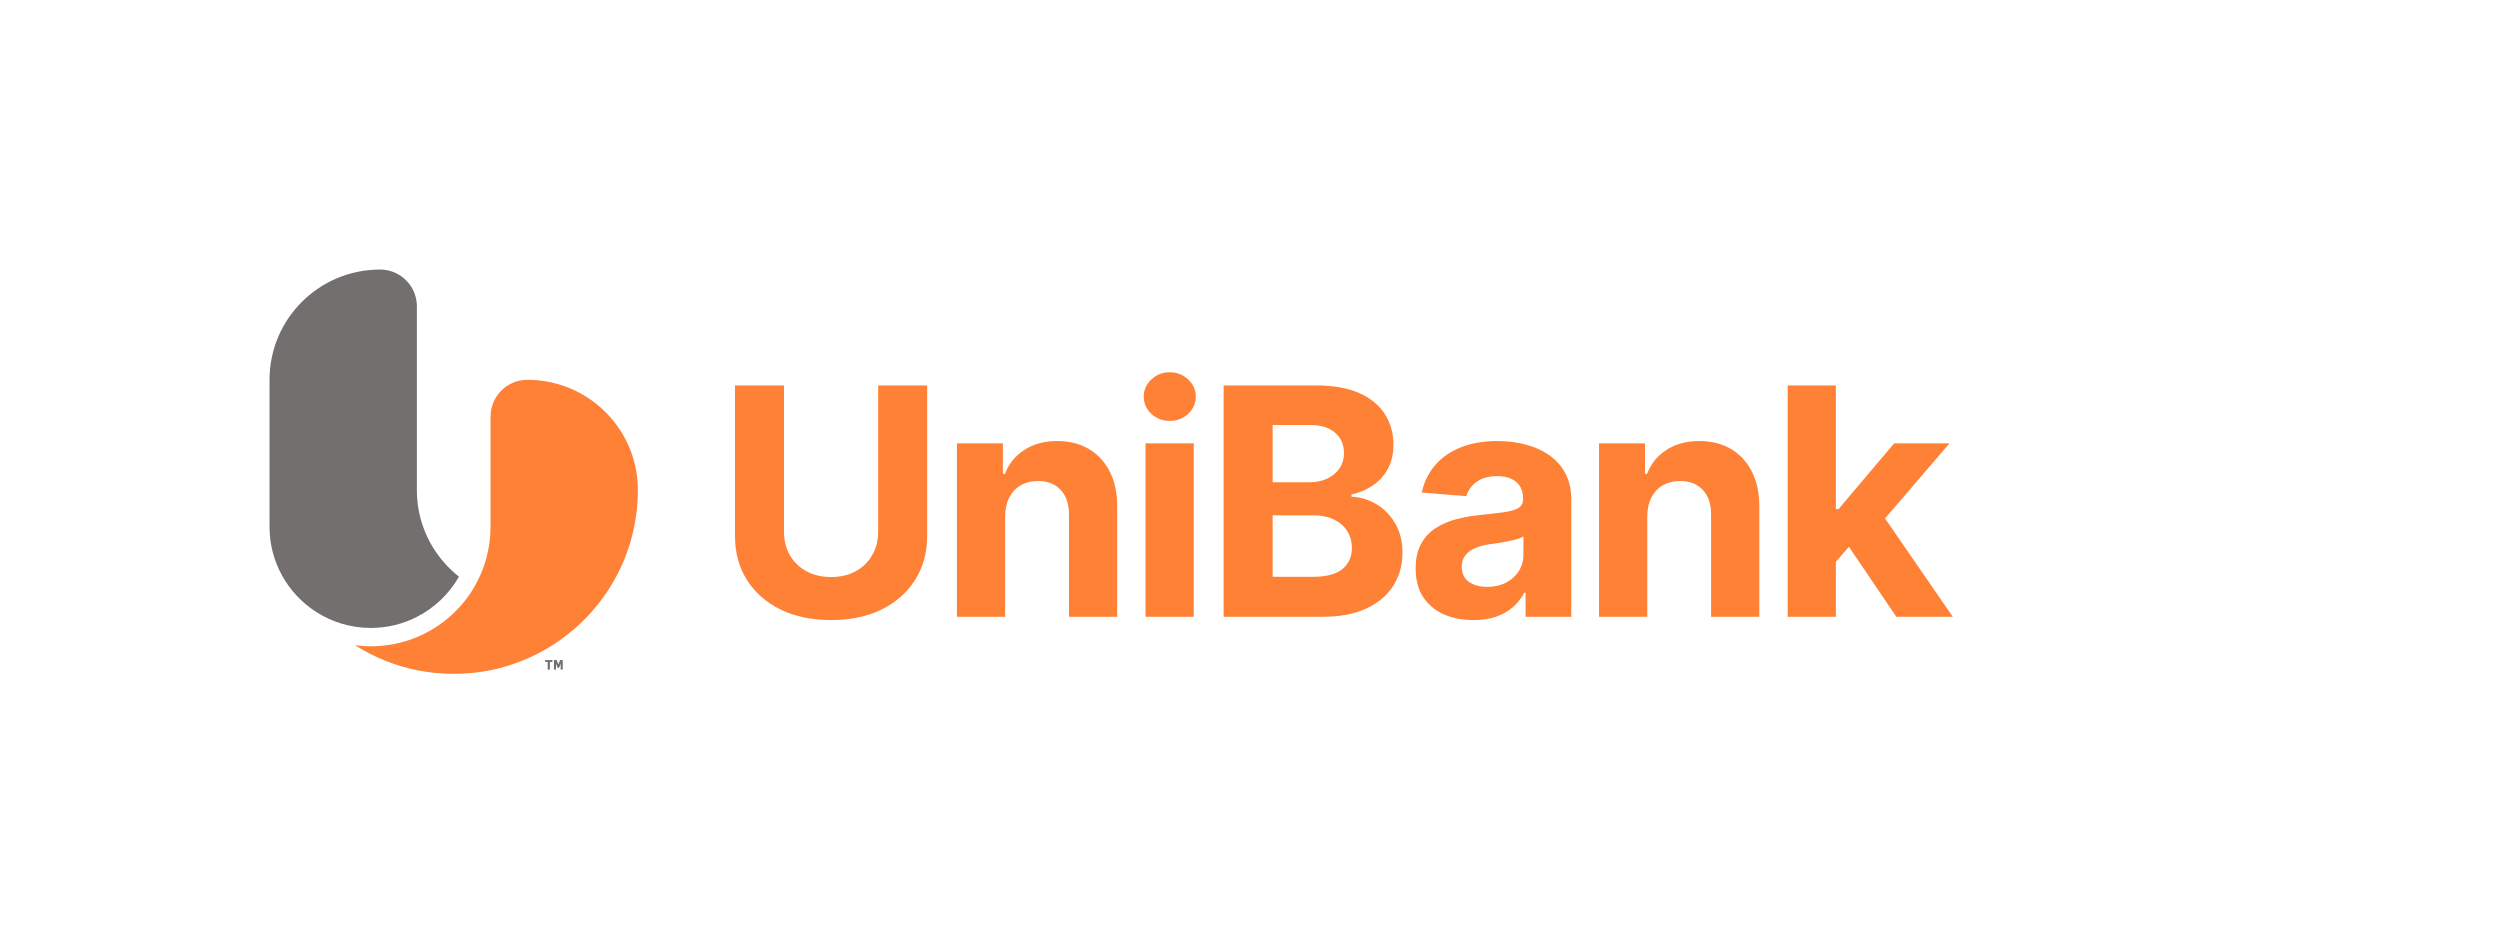
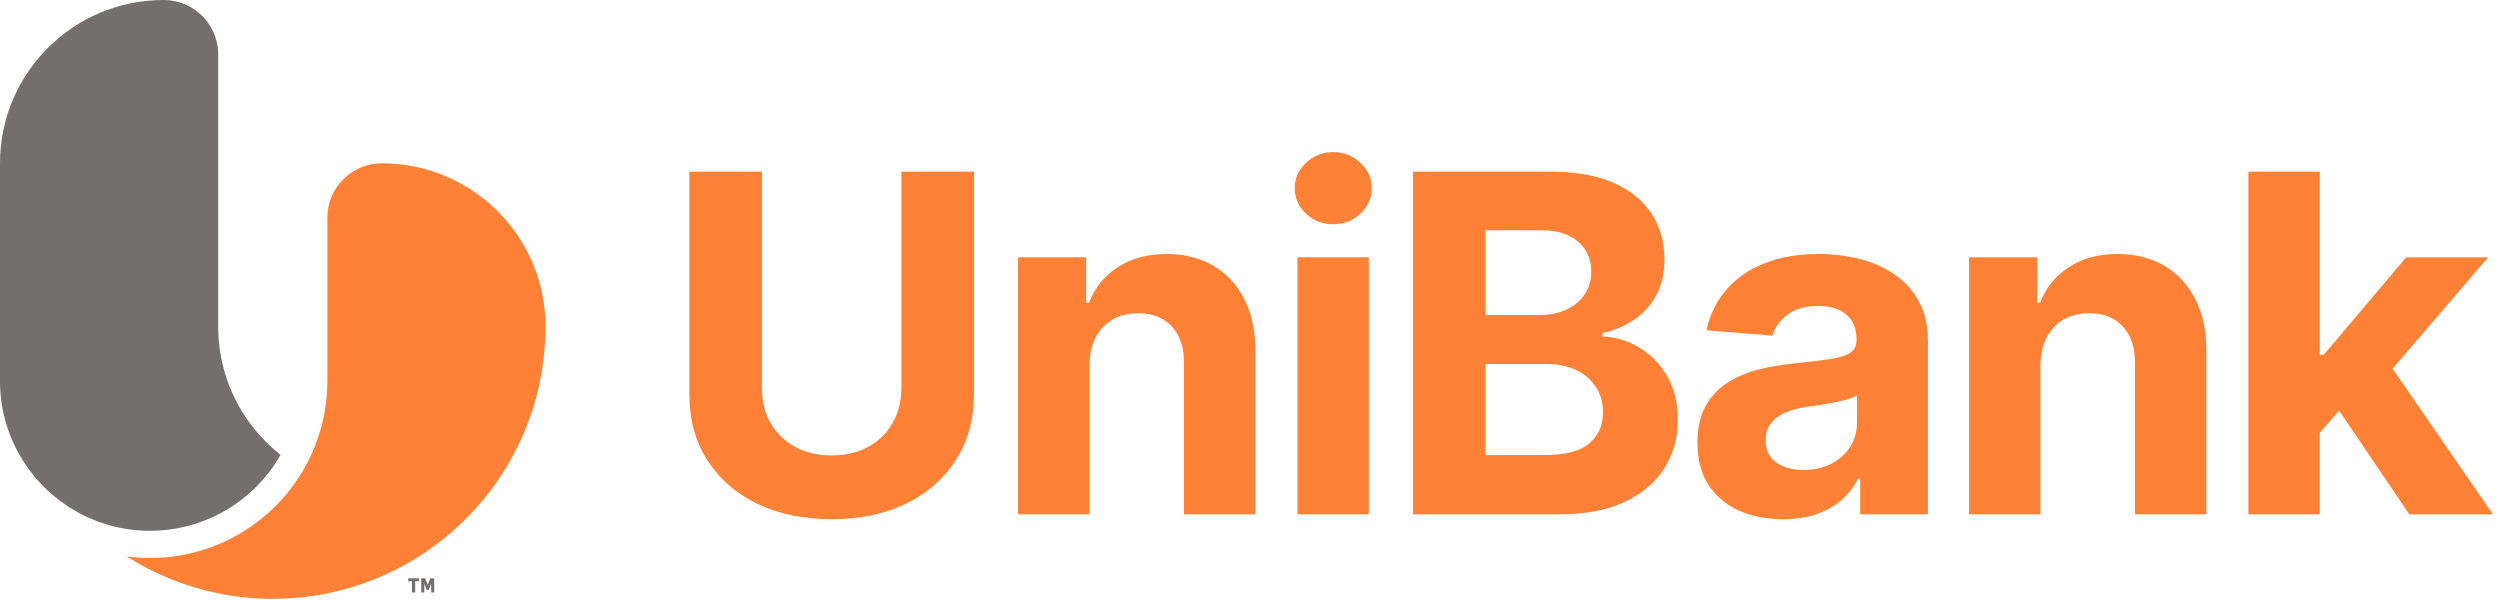
- <svg xmlns="http://www.w3.org/2000/svg" width="106" height="40" viewBox="0 0 106 40" fill="none">
-   <path d="M22.361 16.104C21.499 16.104 20.799 16.802 20.799 17.662V22.337C20.799 23.265 20.548 24.134 20.113 24.883C19.56 25.832 18.703 26.587 17.676 27.014C17.076 27.265 16.417 27.403 15.724 27.403C15.498 27.403 15.273 27.387 15.052 27.358C15.843 27.858 16.728 28.223 17.675 28.416C18.181 28.518 18.703 28.571 19.238 28.571C19.773 28.571 20.294 28.518 20.798 28.416C24.363 27.693 27.046 24.549 27.046 20.779C27.046 18.196 24.948 16.104 22.36 16.104" fill="#FF8136" />
-   <path d="M18.862 23.887C18.123 23.062 17.675 21.973 17.675 20.779V12.987C17.675 12.28 17.205 11.685 16.559 11.493C16.517 11.48 16.472 11.47 16.428 11.46C16.327 11.439 16.222 11.429 16.114 11.429C13.526 11.429 11.428 13.522 11.428 16.104V22.338C11.428 23.839 12.204 25.162 13.375 25.927C14.049 26.367 14.855 26.625 15.723 26.625C16.427 26.625 17.089 26.455 17.675 26.156C18.424 25.774 19.046 25.179 19.46 24.451C19.243 24.28 19.043 24.092 18.862 23.886" fill="#726F6E" />
-   <path d="M23.222 28.067H23.115V27.986H23.422V28.067H23.315V28.39H23.222V28.067ZM23.49 27.986H23.603L23.675 28.174L23.746 27.986H23.86V28.39H23.773V28.137L23.704 28.316H23.642L23.575 28.138V28.39H23.488V27.986H23.49Z" fill="#726F6E" />
-   <path d="M37.234 16.343H39.312V22.713C39.312 23.429 39.141 24.055 38.798 24.591C38.459 25.127 37.984 25.546 37.373 25.846C36.762 26.143 36.05 26.291 35.237 26.291C34.421 26.291 33.708 26.143 33.097 25.846C32.486 25.546 32.011 25.127 31.671 24.591C31.332 24.055 31.163 23.429 31.163 22.713V16.343H33.241V22.536C33.241 22.91 33.322 23.242 33.485 23.532C33.652 23.823 33.885 24.051 34.186 24.217C34.487 24.383 34.837 24.466 35.237 24.466C35.64 24.466 35.991 24.383 36.288 24.217C36.589 24.051 36.821 23.823 36.984 23.532C37.15 23.242 37.234 22.91 37.234 22.536V16.343Z" fill="#FF8136" />
-   <path d="M42.618 21.899V26.152H40.574V18.796H42.522V20.094H42.608C42.772 19.666 43.045 19.327 43.429 19.078C43.813 18.826 44.279 18.7 44.826 18.7C45.337 18.7 45.784 18.812 46.165 19.035C46.545 19.259 46.841 19.578 47.053 19.993C47.264 20.405 47.369 20.897 47.369 21.468V26.152H45.325V21.832C45.328 21.382 45.213 21.031 44.979 20.779C44.746 20.523 44.424 20.395 44.015 20.395C43.739 20.395 43.496 20.454 43.285 20.573C43.077 20.691 42.914 20.863 42.796 21.09C42.68 21.313 42.621 21.583 42.618 21.899Z" fill="#FF8136" />
-   <path d="M48.571 26.152V18.796H50.615V26.152H48.571ZM49.598 17.847C49.294 17.847 49.033 17.747 48.816 17.546C48.601 17.341 48.494 17.097 48.494 16.813C48.494 16.532 48.601 16.291 48.816 16.09C49.033 15.885 49.294 15.783 49.598 15.783C49.902 15.783 50.161 15.885 50.376 16.09C50.593 16.291 50.702 16.532 50.702 16.813C50.702 17.097 50.593 17.341 50.376 17.546C50.161 17.747 49.902 17.847 49.598 17.847Z" fill="#FF8136" />
-   <path d="M51.882 26.152V16.343H55.818C56.541 16.343 57.144 16.451 57.627 16.664C58.11 16.878 58.473 17.175 58.716 17.555C58.959 17.932 59.081 18.366 59.081 18.858C59.081 19.241 59.004 19.578 58.851 19.869C58.697 20.156 58.486 20.392 58.217 20.577C57.952 20.759 57.648 20.889 57.305 20.965V21.061C57.68 21.077 58.03 21.183 58.356 21.377C58.686 21.572 58.953 21.845 59.158 22.196C59.362 22.544 59.465 22.959 59.465 23.442C59.465 23.962 59.335 24.427 59.076 24.835C58.82 25.241 58.441 25.562 57.939 25.798C57.436 26.034 56.817 26.152 56.081 26.152H51.882ZM53.96 24.457H55.654C56.233 24.457 56.656 24.347 56.921 24.126C57.187 23.903 57.32 23.606 57.32 23.236C57.32 22.964 57.254 22.725 57.123 22.517C56.992 22.31 56.804 22.147 56.561 22.029C56.321 21.91 56.035 21.851 55.702 21.851H53.96V24.457ZM53.96 20.448H55.501C55.785 20.448 56.038 20.399 56.259 20.3C56.483 20.197 56.659 20.054 56.787 19.869C56.918 19.683 56.984 19.462 56.984 19.203C56.984 18.848 56.857 18.563 56.605 18.346C56.355 18.128 56 18.02 55.539 18.02H53.96V20.448Z" fill="#FF8136" />
-   <path d="M62.471 26.291C62.001 26.291 61.582 26.21 61.214 26.047C60.846 25.881 60.555 25.637 60.34 25.314C60.129 24.988 60.024 24.583 60.024 24.098C60.024 23.689 60.099 23.346 60.249 23.068C60.4 22.79 60.604 22.567 60.864 22.397C61.123 22.228 61.417 22.101 61.746 22.014C62.079 21.928 62.428 21.867 62.793 21.832C63.221 21.788 63.567 21.746 63.829 21.708C64.092 21.666 64.282 21.605 64.4 21.526C64.519 21.446 64.578 21.328 64.578 21.171V21.143C64.578 20.839 64.482 20.605 64.29 20.439C64.101 20.273 63.833 20.189 63.484 20.189C63.116 20.189 62.823 20.271 62.606 20.434C62.388 20.593 62.244 20.794 62.174 21.037L60.283 20.884C60.379 20.437 60.568 20.051 60.849 19.725C61.131 19.396 61.494 19.144 61.938 18.968C62.386 18.789 62.905 18.7 63.493 18.7C63.903 18.7 64.295 18.748 64.669 18.844C65.047 18.939 65.381 19.088 65.672 19.289C65.967 19.49 66.199 19.749 66.368 20.065C66.538 20.378 66.623 20.753 66.623 21.191V26.152H64.684V25.132H64.626C64.508 25.362 64.349 25.565 64.151 25.74C63.953 25.913 63.714 26.049 63.436 26.148C63.157 26.243 62.836 26.291 62.471 26.291ZM63.057 24.883C63.358 24.883 63.623 24.824 63.853 24.706C64.084 24.585 64.264 24.422 64.396 24.217C64.527 24.013 64.593 23.782 64.593 23.523V22.742C64.528 22.784 64.441 22.822 64.329 22.857C64.22 22.889 64.097 22.919 63.959 22.948C63.821 22.974 63.684 22.998 63.546 23.02C63.409 23.039 63.284 23.057 63.172 23.073C62.932 23.108 62.722 23.164 62.543 23.24C62.364 23.317 62.225 23.421 62.126 23.552C62.026 23.679 61.977 23.839 61.977 24.031C61.977 24.308 62.078 24.521 62.279 24.668C62.484 24.811 62.743 24.883 63.057 24.883Z" fill="#FF8136" />
-   <path d="M69.844 21.899V26.152H67.799V18.796H69.748V20.094H69.834C69.997 19.666 70.271 19.327 70.655 19.078C71.039 18.826 71.504 18.7 72.051 18.7C72.563 18.7 73.01 18.812 73.39 19.035C73.771 19.259 74.067 19.578 74.278 19.993C74.489 20.405 74.595 20.897 74.595 21.468V26.152H72.55V21.832C72.554 21.382 72.438 21.031 72.205 20.779C71.971 20.523 71.65 20.395 71.24 20.395C70.965 20.395 70.722 20.454 70.511 20.573C70.303 20.691 70.14 20.863 70.021 21.09C69.906 21.313 69.847 21.583 69.844 21.899Z" fill="#FF8136" />
-   <path d="M77.649 24.035L77.654 21.588H77.952L80.313 18.796H82.66L79.487 22.493H79.003L77.649 24.035ZM75.797 26.152V16.343H77.841V26.152H75.797ZM80.404 26.152L78.235 22.948L79.598 21.507L82.799 26.152H80.404Z" fill="#FF8136" />
+ <svg xmlns="http://www.w3.org/2000/svg" width="125" height="30" viewBox="0 0 125 30" fill="none">
+   <path d="M19.094 8.165C17.588 8.165 16.367 9.384 16.367 10.887V19.052C16.367 20.673 15.928 22.19 15.168 23.497C14.201 25.156 12.705 26.475 10.912 27.22C9.863 27.658 8.712 27.899 7.502 27.899C7.107 27.899 6.714 27.872 6.329 27.821C7.709 28.695 9.255 29.332 10.91 29.669C11.793 29.847 12.705 29.94 13.639 29.94C14.574 29.94 15.483 29.847 16.365 29.669C22.591 28.407 27.276 22.916 27.276 16.331C27.276 11.819 23.613 8.165 19.092 8.165" fill="#FF8136" />
+   <path d="M12.982 21.758C11.692 20.317 10.91 18.416 10.91 16.331V2.722C10.91 1.488 10.089 0.447 8.961 0.112C8.887 0.089 8.809 0.072 8.731 0.055C8.555 0.019 8.372 0 8.184 0C3.664 0 0 3.656 0 8.166V19.053C0 21.675 1.354 23.985 3.4 25.322C4.577 26.091 5.985 26.54 7.5 26.54C8.729 26.54 9.886 26.244 10.91 25.721C12.218 25.054 13.305 24.015 14.027 22.744C13.649 22.446 13.299 22.116 12.982 21.756" fill="#726F6E" />
+   <path d="M20.597 29.06H20.41V28.918H20.946V29.06H20.76V29.623H20.597V29.06ZM21.066 28.918H21.263L21.389 29.245L21.512 28.918H21.711V29.623H21.559V29.181L21.44 29.494H21.332L21.214 29.183V29.623H21.062V28.918H21.066Z" fill="#726F6E" />
+   <path d="M45.069 8.584H48.698V19.709C48.698 20.958 48.399 22.051 47.801 22.988C47.209 23.925 46.379 24.655 45.312 25.18C44.245 25.698 43.001 25.958 41.582 25.958C40.157 25.958 38.911 25.698 37.843 25.18C36.776 24.655 35.946 23.925 35.354 22.988C34.762 22.051 34.466 20.958 34.466 19.709V8.584H38.095V19.4C38.095 20.052 38.237 20.632 38.523 21.14C38.813 21.647 39.221 22.046 39.746 22.336C40.272 22.626 40.883 22.771 41.582 22.771C42.286 22.771 42.898 22.626 43.417 22.336C43.943 22.046 44.348 21.647 44.633 21.14C44.923 20.632 45.069 20.052 45.069 19.4V8.584Z" fill="#FF8136" />
+   <path d="M54.473 18.287V25.715H50.902V12.867H54.305V15.134H54.456C54.741 14.387 55.218 13.796 55.889 13.361C56.56 12.92 57.373 12.7 58.328 12.7C59.222 12.7 60.002 12.895 60.667 13.285C61.332 13.676 61.849 14.233 62.217 14.958C62.586 15.678 62.771 16.536 62.771 17.535V25.715H59.2V18.17C59.206 17.384 59.004 16.771 58.596 16.33C58.188 15.884 57.627 15.661 56.912 15.661C56.431 15.661 56.006 15.764 55.638 15.97C55.275 16.177 54.989 16.478 54.783 16.874C54.581 17.264 54.478 17.735 54.473 18.287Z" fill="#FF8136" />
+   <path d="M64.87 25.715V12.867H68.44V25.715H64.87ZM66.663 11.211C66.132 11.211 65.677 11.035 65.297 10.684C64.923 10.327 64.736 9.9 64.736 9.404C64.736 8.913 64.923 8.492 65.297 8.141C65.677 7.784 66.132 7.605 66.663 7.605C67.194 7.605 67.647 7.784 68.021 8.141C68.401 8.492 68.591 8.913 68.591 9.404C68.591 9.9 68.401 10.327 68.021 10.684C67.647 11.035 67.194 11.211 66.663 11.211Z" fill="#FF8136" />
+   <path d="M70.653 25.715V8.584H77.526C78.788 8.584 79.842 8.771 80.686 9.144C81.529 9.518 82.164 10.037 82.588 10.7C83.013 11.358 83.225 12.117 83.225 12.976C83.225 13.645 83.091 14.233 82.823 14.741C82.555 15.242 82.186 15.655 81.716 15.979C81.253 16.296 80.722 16.522 80.124 16.656V16.823C80.778 16.851 81.39 17.035 81.96 17.375C82.535 17.716 83.002 18.192 83.359 18.806C83.717 19.414 83.896 20.139 83.896 20.981C83.896 21.89 83.67 22.701 83.217 23.415C82.77 24.123 82.108 24.683 81.231 25.096C80.353 25.509 79.272 25.715 77.987 25.715H70.653ZM74.282 22.754H77.24C78.252 22.754 78.99 22.562 79.454 22.177C79.917 21.787 80.149 21.268 80.149 20.621C80.149 20.147 80.035 19.729 79.805 19.366C79.576 19.004 79.249 18.719 78.825 18.513C78.406 18.307 77.906 18.203 77.324 18.203H74.282V22.754ZM74.282 15.753H76.972C77.47 15.753 77.911 15.666 78.296 15.493C78.688 15.315 78.996 15.064 79.219 14.741C79.448 14.417 79.562 14.03 79.562 13.578C79.562 12.959 79.341 12.46 78.901 12.081C78.464 11.701 77.844 11.512 77.04 11.512H74.282V15.753Z" fill="#FF8136" />
+   <path d="M89.147 25.958C88.325 25.958 87.593 25.816 86.951 25.531C86.308 25.241 85.799 24.815 85.425 24.252C85.056 23.683 84.872 22.974 84.872 22.127C84.872 21.413 85.003 20.814 85.266 20.328C85.528 19.843 85.886 19.453 86.338 19.157C86.791 18.862 87.305 18.639 87.881 18.488C88.462 18.338 89.071 18.232 89.708 18.17C90.457 18.092 91.061 18.02 91.519 17.953C91.977 17.88 92.309 17.774 92.516 17.635C92.723 17.495 92.826 17.289 92.826 17.016V16.966C92.826 16.436 92.659 16.026 92.323 15.736C91.993 15.446 91.524 15.301 90.915 15.301C90.272 15.301 89.761 15.443 89.381 15.728C89.002 16.007 88.75 16.358 88.627 16.782L85.324 16.514C85.492 15.733 85.822 15.059 86.314 14.49C86.805 13.915 87.439 13.475 88.216 13.168C88.999 12.856 89.903 12.7 90.932 12.7C91.647 12.7 92.332 12.783 92.985 12.951C93.644 13.118 94.228 13.377 94.737 13.729C95.252 14.08 95.656 14.532 95.953 15.084C96.249 15.63 96.397 16.285 96.397 17.049V25.715H93.01V23.934H92.91C92.703 24.335 92.427 24.689 92.08 24.996C91.734 25.297 91.317 25.534 90.831 25.707C90.345 25.874 89.784 25.958 89.147 25.958ZM90.169 23.499C90.695 23.499 91.158 23.395 91.561 23.189C91.963 22.977 92.278 22.693 92.507 22.336C92.737 21.979 92.851 21.575 92.851 21.123V19.76C92.74 19.832 92.586 19.899 92.39 19.96C92.201 20.016 91.985 20.069 91.745 20.119C91.505 20.164 91.264 20.206 91.024 20.245C90.784 20.278 90.566 20.309 90.371 20.337C89.951 20.398 89.585 20.496 89.272 20.63C88.96 20.763 88.716 20.945 88.543 21.173C88.37 21.396 88.283 21.675 88.283 22.01C88.283 22.495 88.459 22.866 88.811 23.122C89.168 23.373 89.621 23.499 90.169 23.499Z" fill="#FF8136" />
+   <path d="M102.023 18.287V25.715H98.452V12.867H101.855V15.134H102.006C102.29 14.387 102.769 13.796 103.439 13.361C104.109 12.92 104.923 12.7 105.878 12.7C106.773 12.7 107.552 12.895 108.216 13.285C108.882 13.676 109.398 14.233 109.767 14.958C110.136 15.678 110.32 16.536 110.32 17.535V25.715H106.75V18.17C106.755 17.384 106.554 16.771 106.146 16.33C105.739 15.884 105.177 15.661 104.462 15.661C103.981 15.661 103.556 15.764 103.188 15.97C102.824 16.177 102.54 16.478 102.332 16.874C102.132 17.264 102.028 17.735 102.023 18.287Z" fill="#FF8136" />
+   <path d="M115.655 22.018L115.663 17.744H116.183L120.307 12.867H124.406L118.865 19.324H118.019L115.655 22.018ZM112.419 25.715V8.584H115.99V25.715H112.419ZM120.466 25.715L116.677 20.119L119.058 17.601L124.649 25.715H120.466Z" fill="#FF8136" />
</svg>
